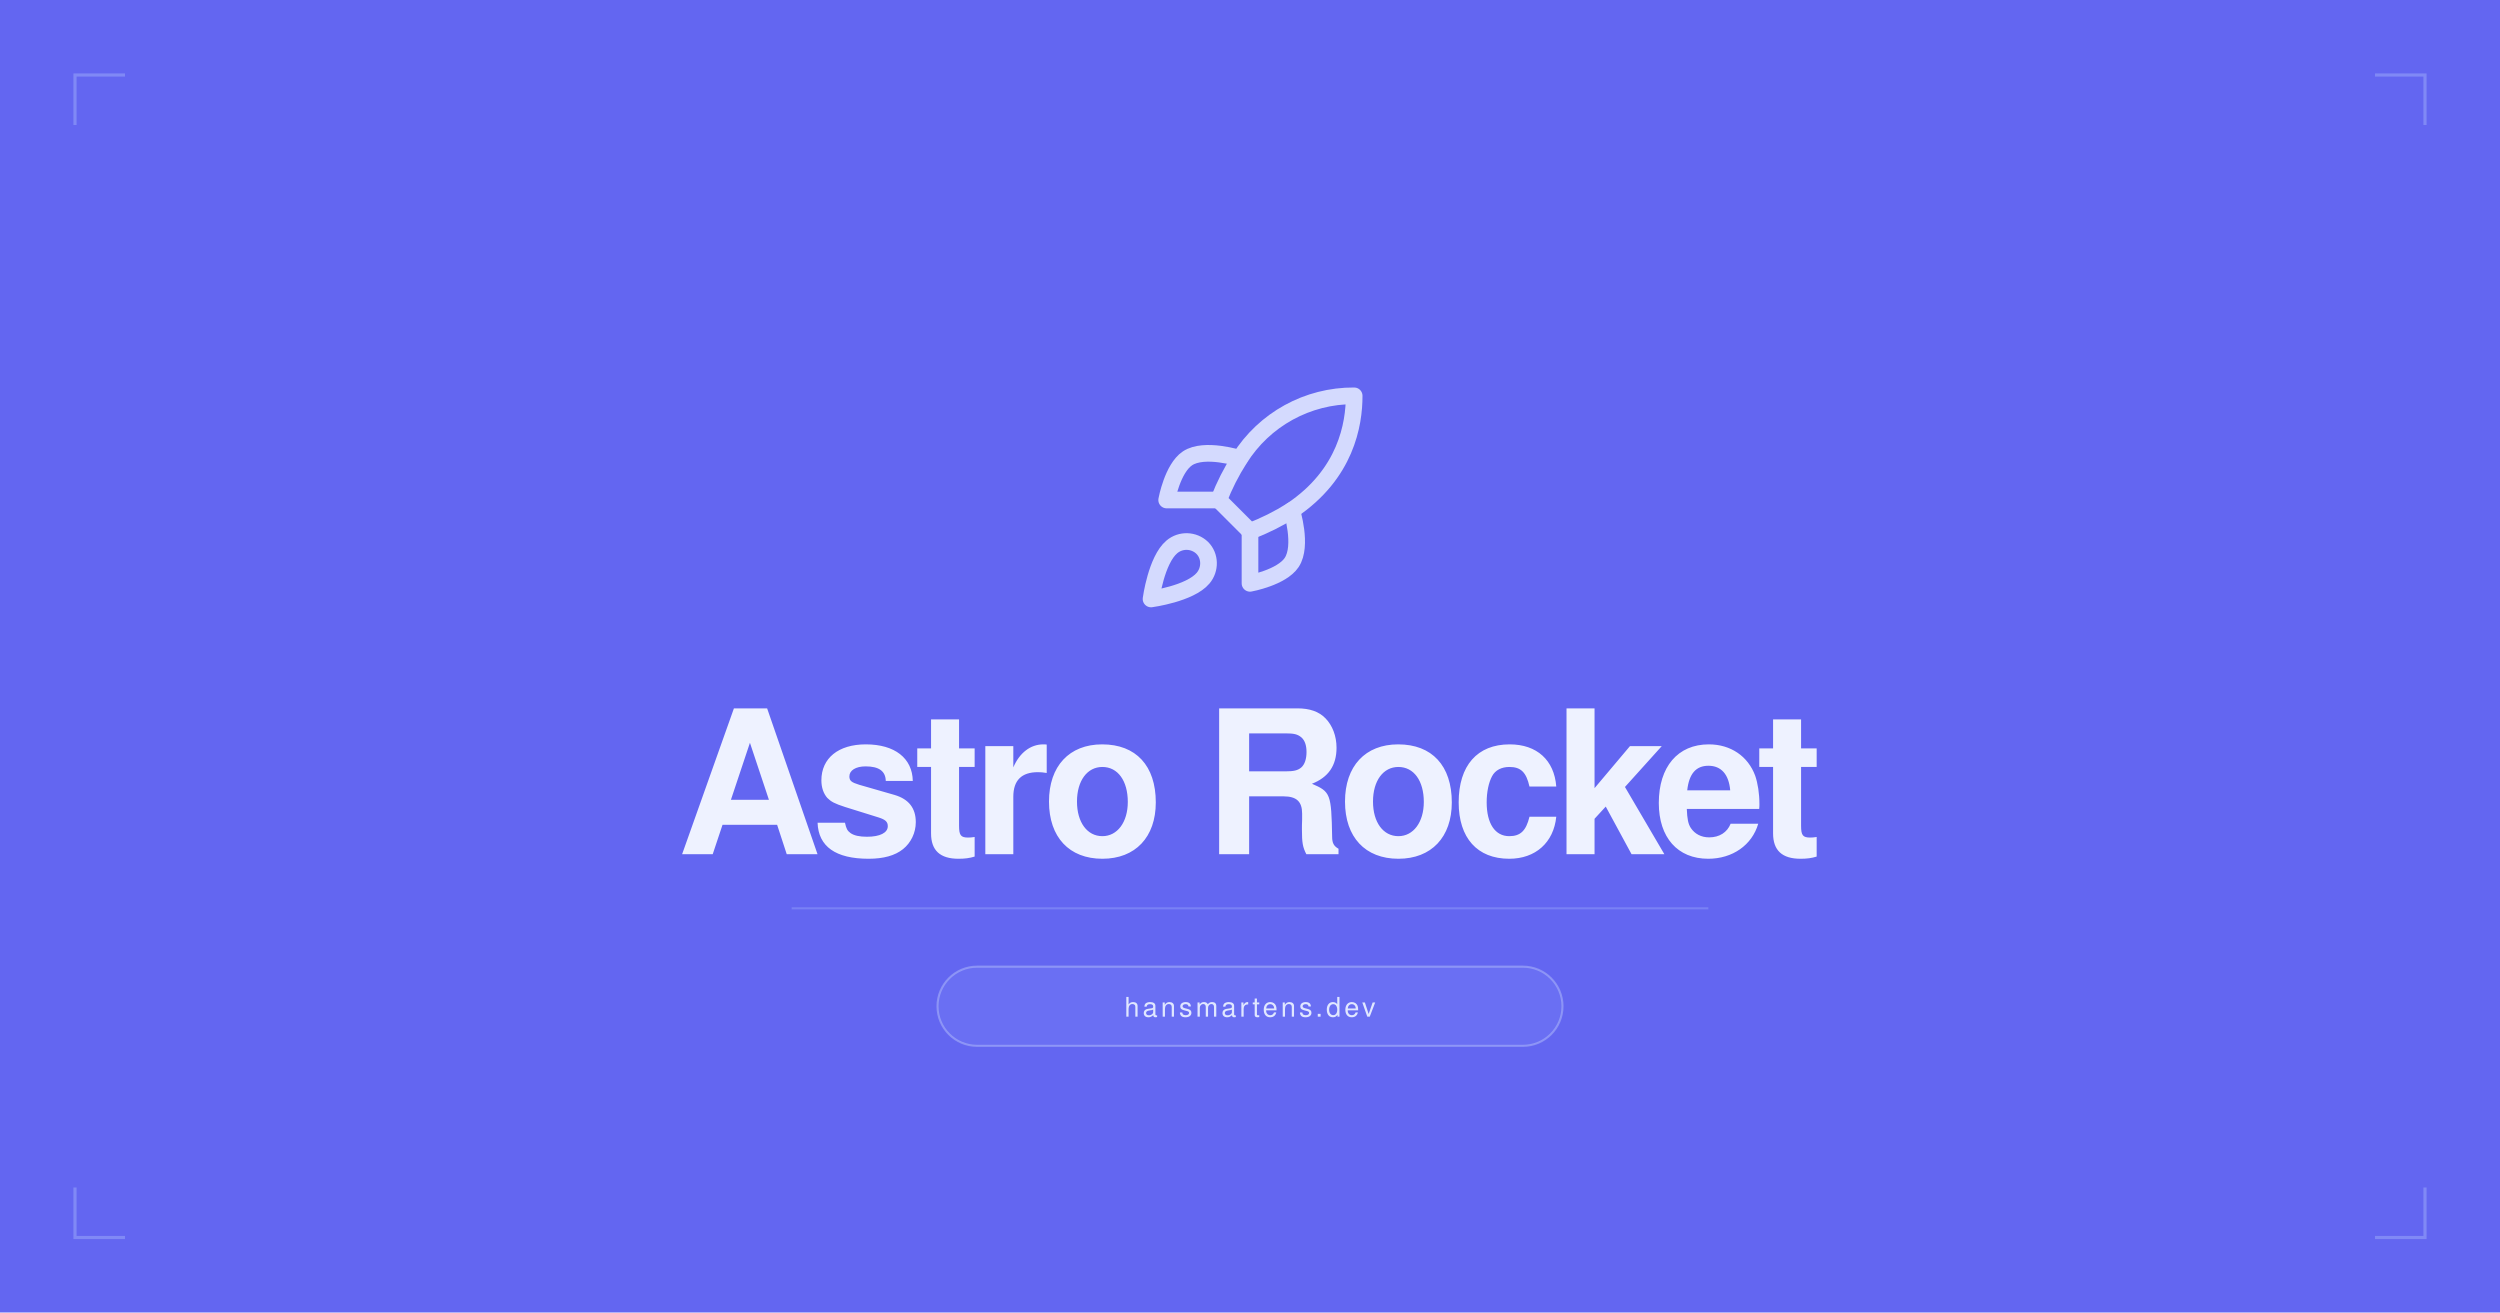
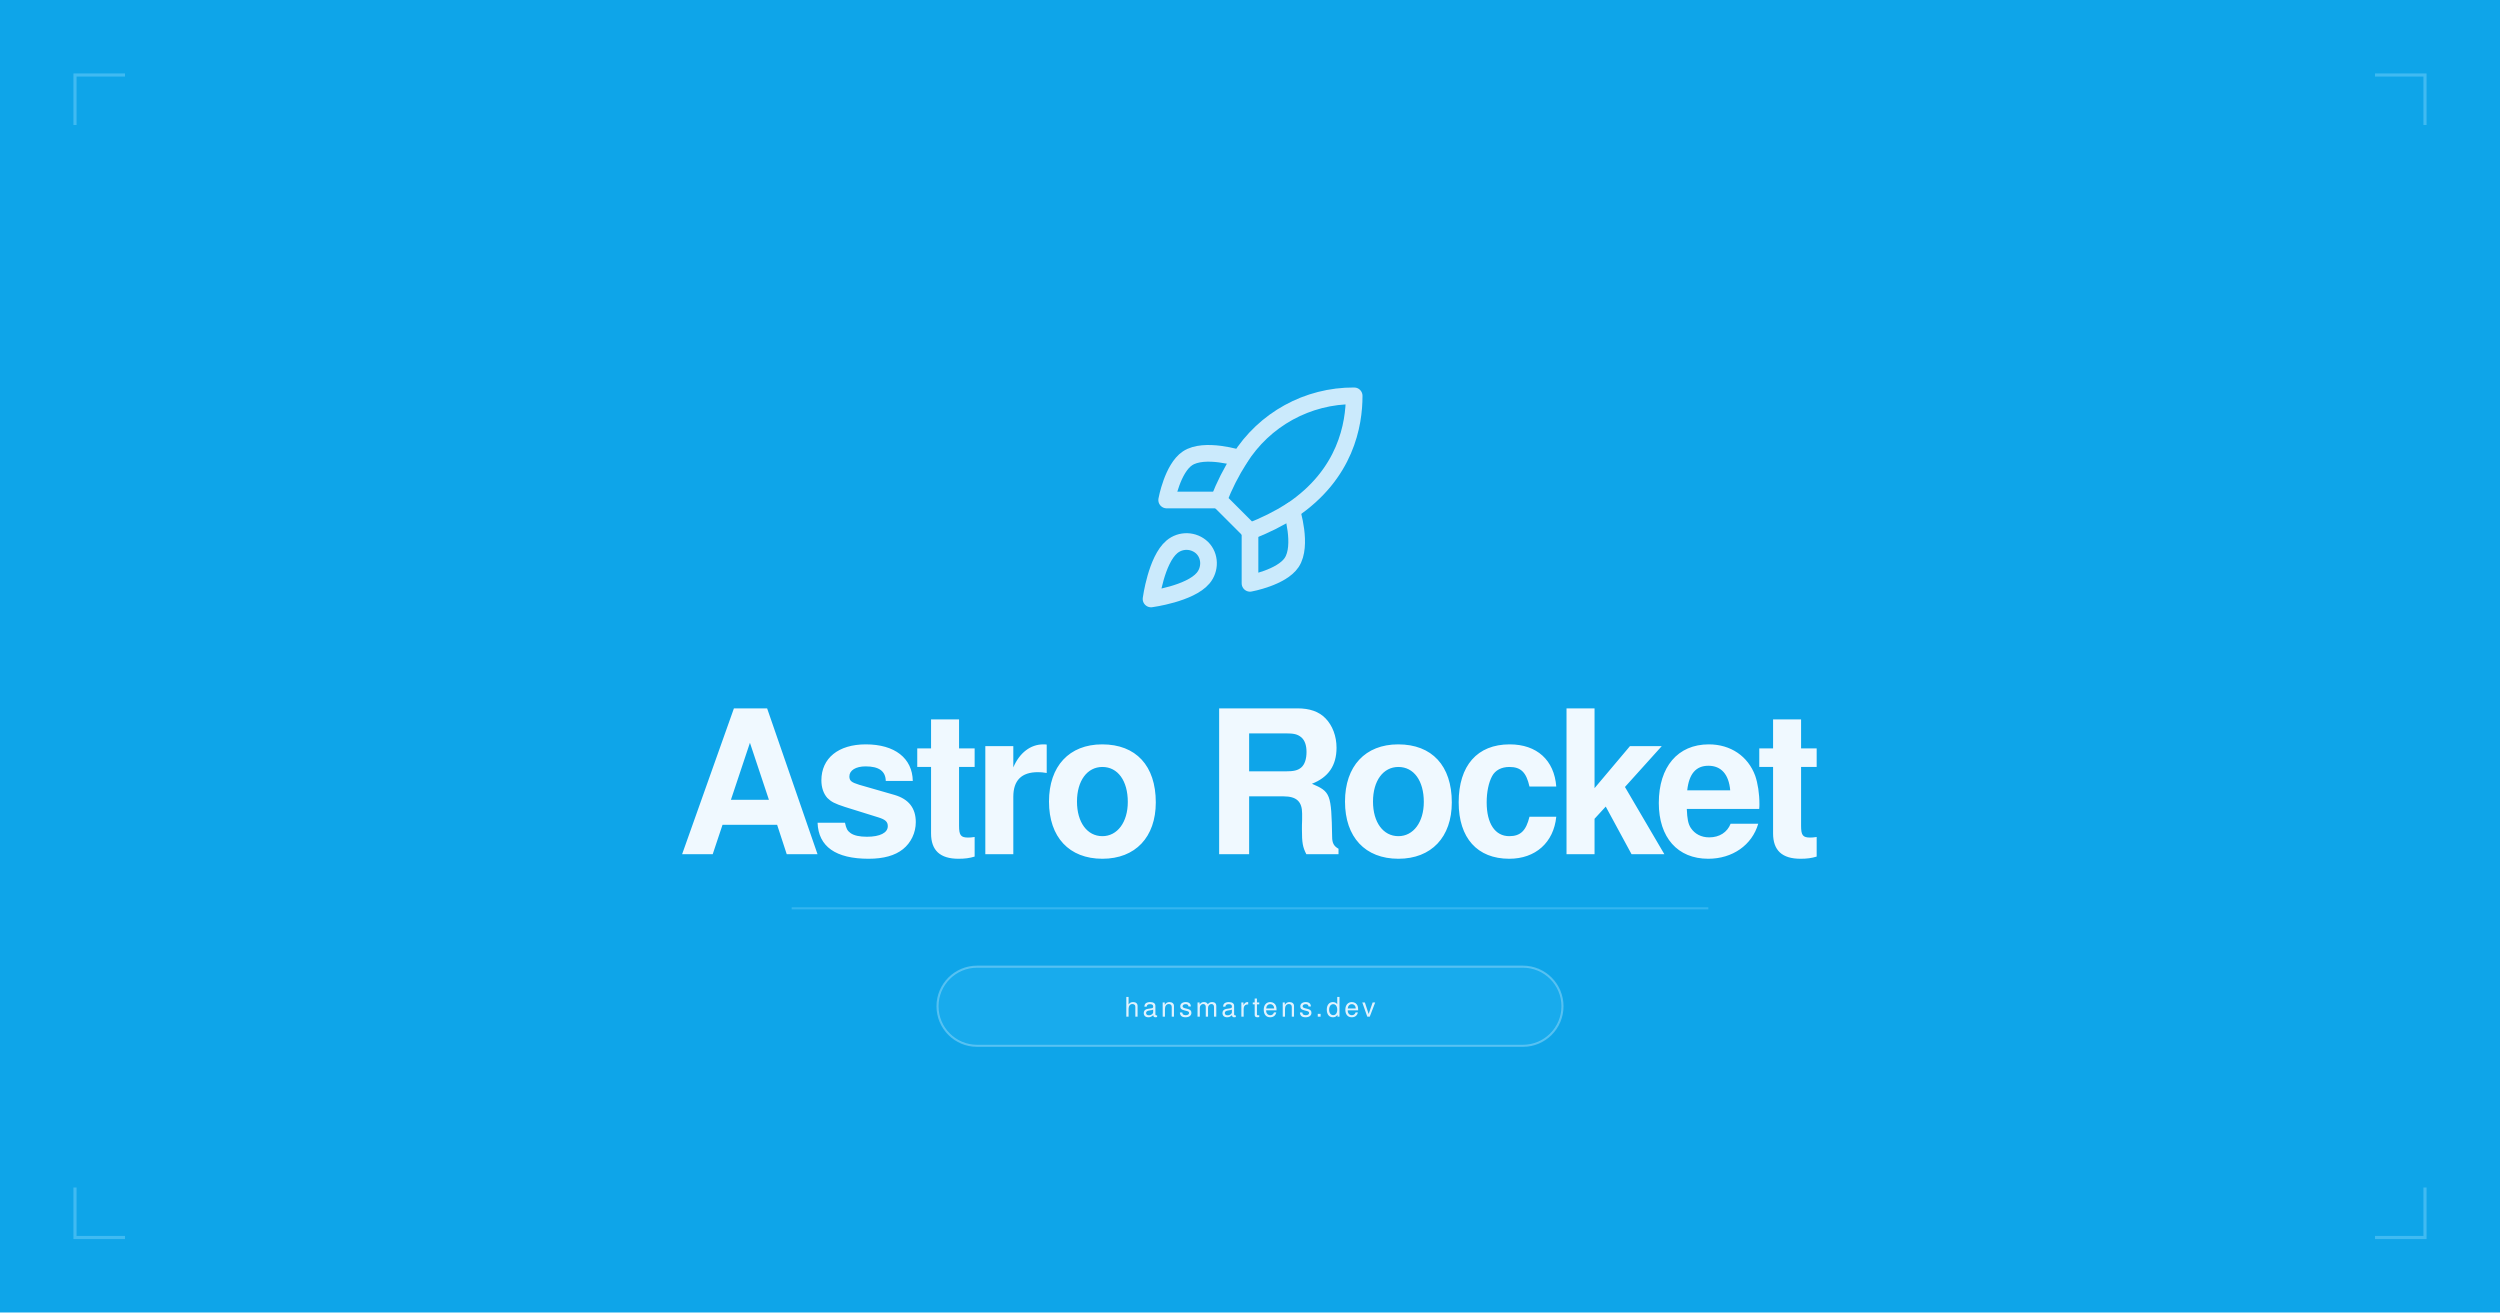
<svg xmlns="http://www.w3.org/2000/svg" width="1200" height="630" viewBox="0 0 1200 630" fill="none">
-   <rect width="1200" height="630" fill="#6366f1" />
-   <g transform="translate(540, 180) scale(5)" stroke="#e0e7ff" stroke-width="1.6" stroke-linecap="round" stroke-linejoin="round" fill="none" opacity="0.9">
+   <rect width="1200" height="630" fill="#0ea5e9" />
+   <g transform="translate(540, 180) scale(5)" stroke="#e0f2fe" stroke-width="1.6" stroke-linecap="round" stroke-linejoin="round" fill="none" opacity="0.9">
    <path d="M4.5 16.5c-1.5 1.26-2 5-2 5s3.74-.5 5-2c.71-.84.7-2.13-.09-2.91a2.18 2.18 0 0 0-2.91-.09z" />
    <path d="m12 15-3-3a22 22 0 0 1 2-3.95A12.88 12.88 0 0 1 22 2c0 2.72-.78 7.5-6 11a22.35 22.35 0 0 1-4 2z" />
    <path d="M9 12H4s.55-3.03 2-4c1.62-1.08 5 0 5 0" />
    <path d="M12 15v5s3.03-.55 4-2c1.08-1.62 0-5 0-5" />
  </g>
-   <text x="600" y="410" font-size="96" text-anchor="middle" letter-spacing="-4" fill="#eef2ff" font-family="system-ui, -apple-system, 'Segoe UI', Helvetica, Arial, sans-serif" font-weight="800">Astro Rocket</text>
-   <line x1="380" y1="436" x2="820" y2="436" stroke="#a5b4fc" stroke-width="1" stroke-opacity="0.35" />
-   <rect x="450" y="464" width="300" height="38" rx="19" fill="#818cf8" fill-opacity="0.25" stroke="#c7d2fe" stroke-opacity="0.4" stroke-width="1" />
-   <text x="600" y="488" font-size="13" text-anchor="middle" letter-spacing="1.5" fill="#e0e7ff" font-family="system-ui, -apple-system, 'Segoe UI', Helvetica, Arial, sans-serif">hansmartens.dev</text>
-   <path d="M 36 60 L 36 36 L 60 36" stroke="#a5b4fc" stroke-width="1.5" fill="none" stroke-opacity="0.45" />
-   <path d="M 1140 36 L 1164 36 L 1164 60" stroke="#a5b4fc" stroke-width="1.5" fill="none" stroke-opacity="0.45" />
-   <path d="M 36 570 L 36 594 L 60 594" stroke="#a5b4fc" stroke-width="1.5" fill="none" stroke-opacity="0.45" />
-   <path d="M 1140 594 L 1164 594 L 1164 570" stroke="#a5b4fc" stroke-width="1.5" fill="none" stroke-opacity="0.45" />
+   <text x="600" y="410" font-size="96" text-anchor="middle" letter-spacing="-4" fill="#f0f9ff" font-family="system-ui, -apple-system, 'Segoe UI', Helvetica, Arial, sans-serif" font-weight="800">Astro Rocket</text>
+   <line x1="380" y1="436" x2="820" y2="436" stroke="#7dd3fc" stroke-width="1" stroke-opacity="0.35" />
+   <rect x="450" y="464" width="300" height="38" rx="19" fill="#38bdf8" fill-opacity="0.25" stroke="#bae6fd" stroke-opacity="0.4" stroke-width="1" />
+   <text x="600" y="488" font-size="13" text-anchor="middle" letter-spacing="1.5" fill="#e0f2fe" font-family="system-ui, -apple-system, 'Segoe UI', Helvetica, Arial, sans-serif">hansmartens.dev</text>
+   <path d="M 36 60 L 36 36 L 60 36" stroke="#7dd3fc" stroke-width="1.5" fill="none" stroke-opacity="0.45" />
+   <path d="M 1140 36 L 1164 36 L 1164 60" stroke="#7dd3fc" stroke-width="1.5" fill="none" stroke-opacity="0.45" />
+   <path d="M 36 570 L 36 594 L 60 594" stroke="#7dd3fc" stroke-width="1.5" fill="none" stroke-opacity="0.45" />
+   <path d="M 1140 594 L 1164 594 L 1164 570" stroke="#7dd3fc" stroke-width="1.5" fill="none" stroke-opacity="0.45" />
</svg>
